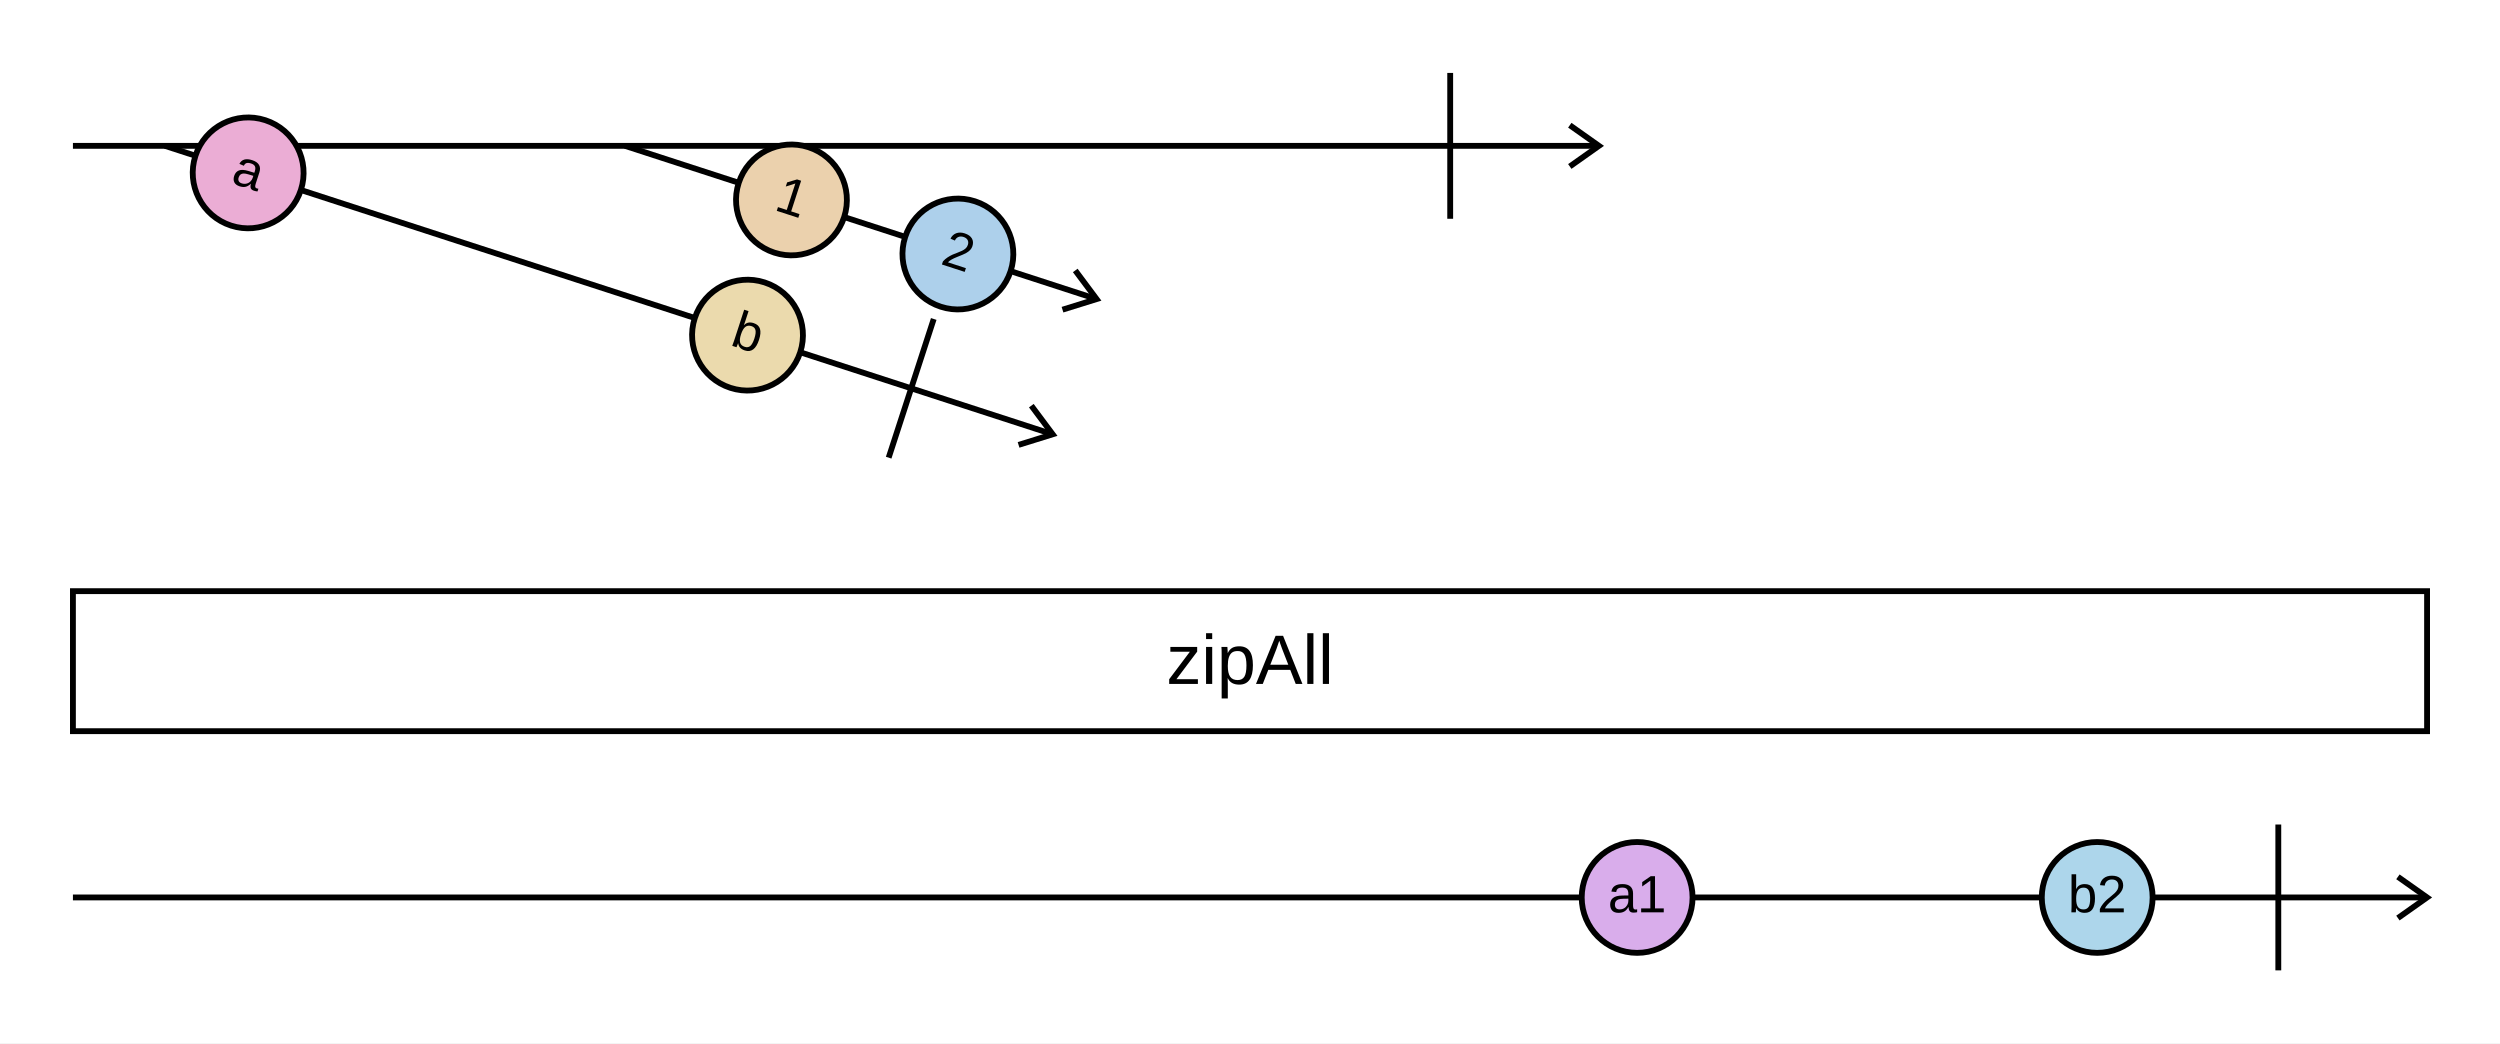
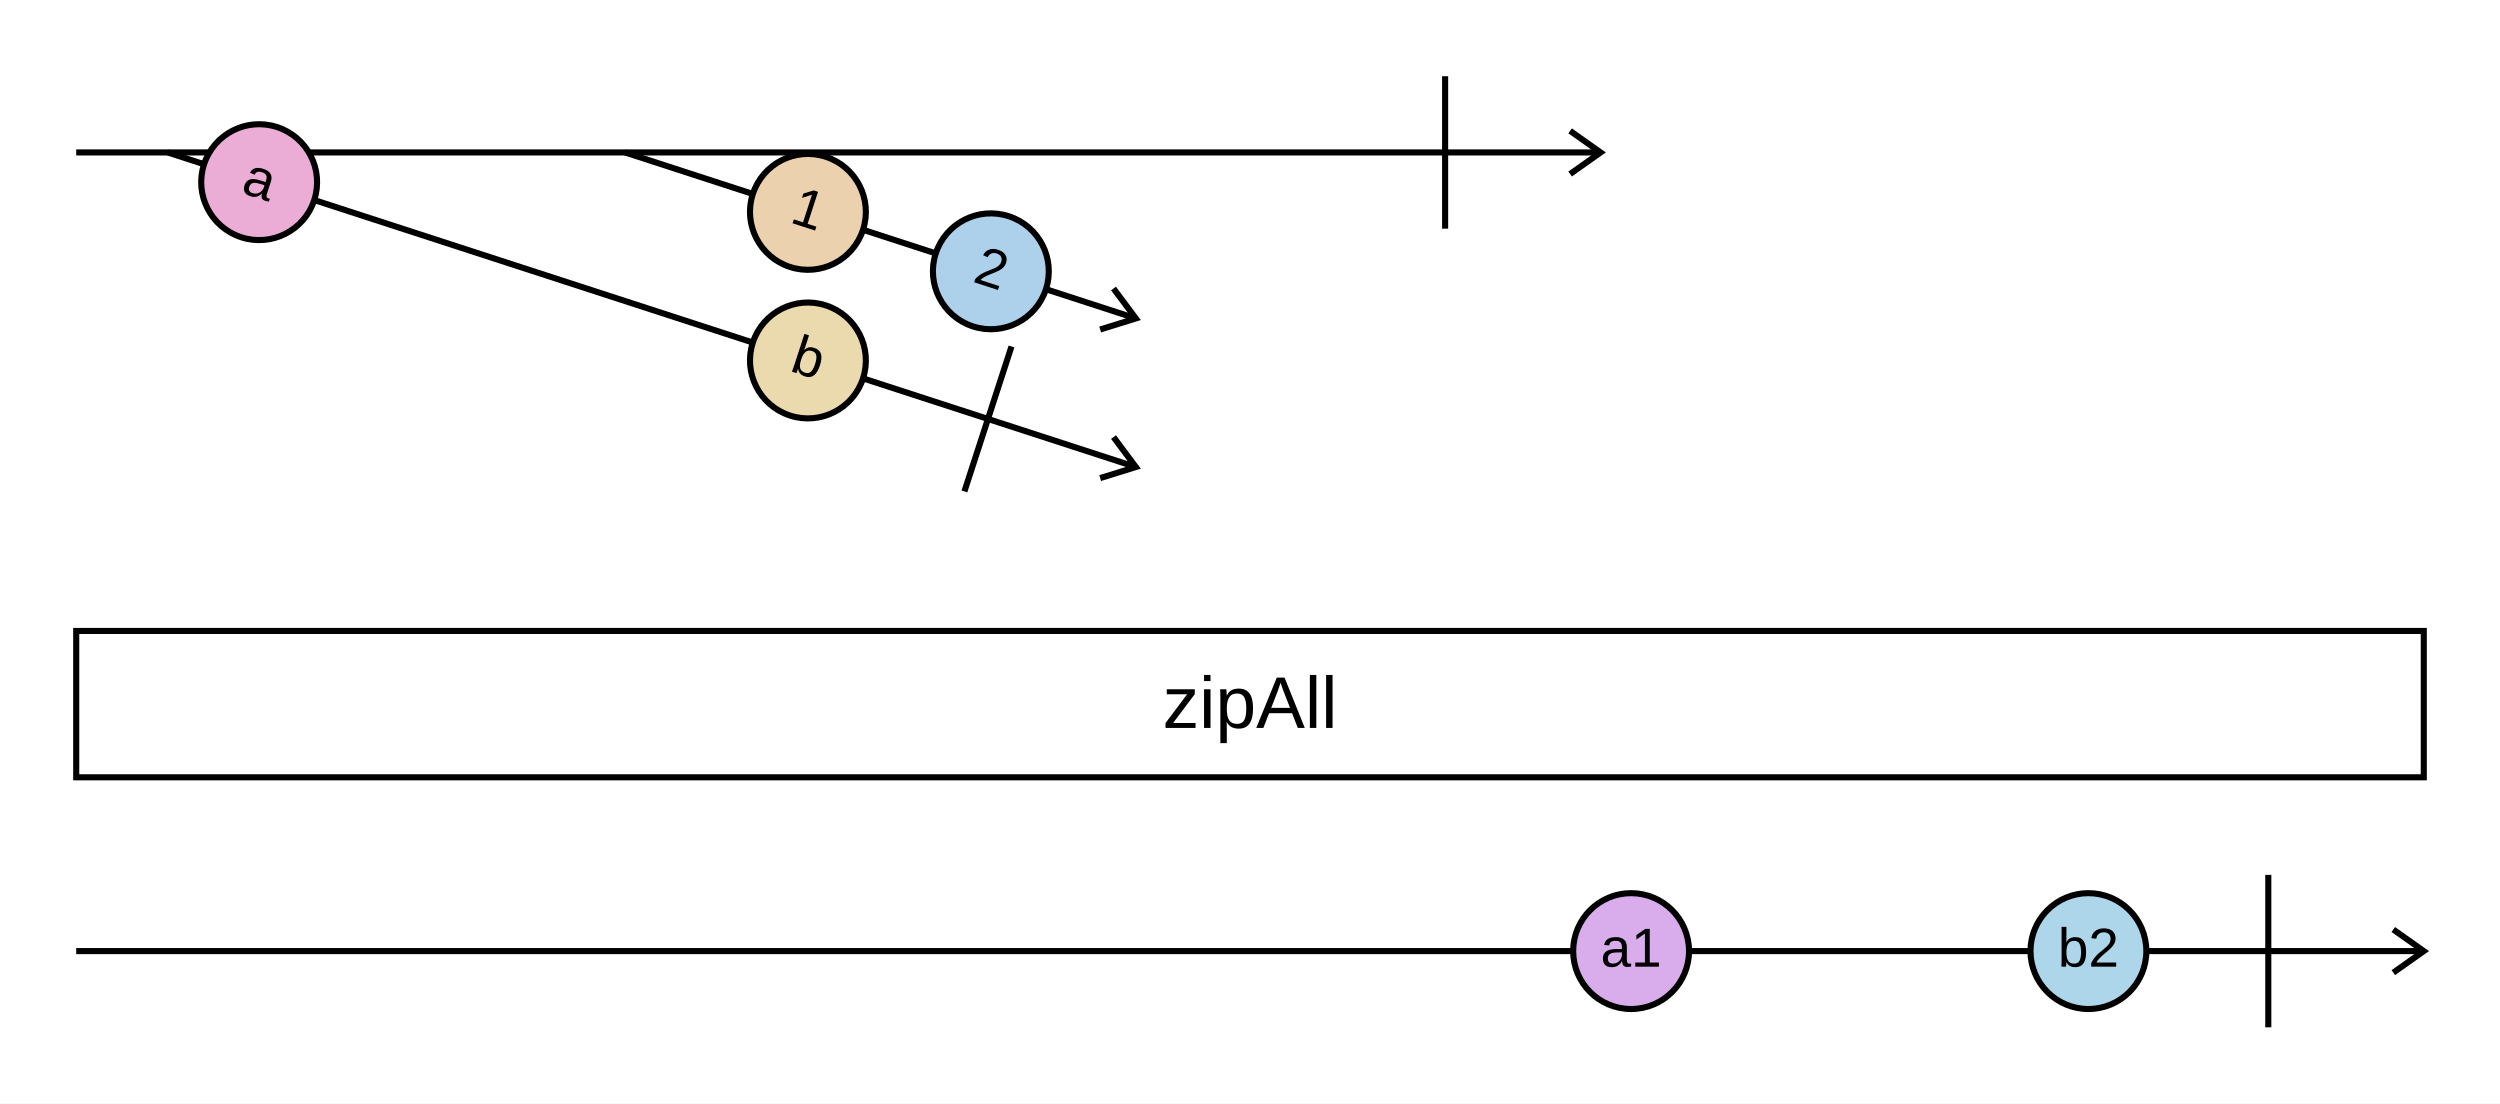
- <svg xmlns="http://www.w3.org/2000/svg" viewBox="0 0 857.053 357.662" width="857.053" height="357.662">
-   <rect x="0" y="0" fill="white" width="857.053" height="357.662" />
+ <svg xmlns="http://www.w3.org/2000/svg" viewBox="0 0 820 361.956" width="820" height="361.956">
+   <rect x="0" y="0" fill="white" width="820" height="361.956" />
  <g transform="translate(25 25)">
    <g transform="translate(0 0)">
      <g>
-         <line x1="0" y1="25" x2="523.158" y2="25" stroke="black" stroke-width="2" />
-         <polyline points="513.158,17.929 523.158,25 513.158,32.071" stroke="black" stroke-width="2" fill="none" />
+         <line x1="0" y1="25" x2="500" y2="25" stroke="black" stroke-width="2" />
+         <polyline points="490,17.929 500,25 490,32.071" stroke="black" stroke-width="2" fill="none" />
      </g>
-       <g transform="translate(472.158 0) translate(0 0)">
+       <g transform="translate(449 0) translate(0 0)">
        <line x1="0" y1="0" x2="0" y2="50" stroke="black" stroke-width="2" />
      </g>
-       <g transform="rotate(18 189.2632 25) translate(189.2632 0) translate(0 0)">
+       <g transform="rotate(18 180 25) translate(180 0) translate(0 0)">
        <g>
-           <line x1="0" y1="25" x2="170" y2="25" stroke="black" stroke-width="2" />
-           <polyline points="160,17.929 170,25 160,32.071" stroke="black" stroke-width="2" fill="none" />
+           <line x1="0" y1="25" x2="176.175" y2="25" stroke="black" stroke-width="2" />
+           <polyline points="166.175,17.929 176.175,25 166.175,32.071" stroke="black" stroke-width="2" fill="none" />
        </g>
-         <g transform="translate(100 0) translate(0 0)">
+         <g transform="translate(106.1755 0) translate(0 0)">
          <ellipse cx="20" cy="25" rx="19" ry="19" fill="hsl(205.615, 60%, 80%)" stroke="black" stroke-width="2" />
          <text x="20" y="25" fill="black" font-family="Arial, Helvetica, sans-serif" font-size="18px" font-weight="normal" font-style="normal" dominant-baseline="middle" text-anchor="middle">2</text>
        </g>
-         <g transform="translate(40 0) translate(0 0)">
+         <g transform="translate(43.08773 0) translate(0 0)">
          <ellipse cx="20" cy="25" rx="19" ry="19" fill="hsl(35.392, 60%, 80%)" stroke="black" stroke-width="2" />
          <text x="20" y="25" fill="black" font-family="Arial, Helvetica, sans-serif" font-size="18px" font-weight="normal" font-style="normal" dominant-baseline="middle" text-anchor="middle">1</text>
        </g>
      </g>
-       <g transform="rotate(18 31.54387 25) translate(31.54387 0) translate(0 0)">
+       <g transform="rotate(18 30 25) translate(30 0) translate(0 0)">
        <g>
-           <line x1="0" y1="25" x2="320" y2="25" stroke="black" stroke-width="2" />
-           <polyline points="310,17.929 320,25 310,32.071" stroke="black" stroke-width="2" fill="none" />
+           <line x1="0" y1="25" x2="333.895" y2="25" stroke="black" stroke-width="2" />
+           <polyline points="323.895,17.929 333.895,25 323.895,32.071" stroke="black" stroke-width="2" fill="none" />
        </g>
-         <g transform="translate(269 0) translate(0 0)">
+         <g transform="translate(282.8948 0) translate(0 0)">
          <line x1="0" y1="0" x2="0" y2="50" stroke="black" stroke-width="2" />
        </g>
-         <g transform="translate(190 0) translate(0 0)">
+         <g transform="translate(200.8071 0) translate(0 0)">
          <ellipse cx="20" cy="25" rx="19" ry="19" fill="hsl(44.11, 60%, 80%)" stroke="black" stroke-width="2" />
          <text x="20" y="25" fill="black" font-family="Arial, Helvetica, sans-serif" font-size="18px" font-weight="normal" font-style="normal" dominant-baseline="middle" text-anchor="middle">b</text>
        </g>
-         <g transform="translate(10 0) translate(0 0)">
+         <g transform="translate(11.54387 0) translate(0 0)">
          <ellipse cx="20" cy="25" rx="19" ry="19" fill="hsl(320.927, 60%, 80%)" stroke="black" stroke-width="2" />
          <text x="20" y="25" fill="black" font-family="Arial, Helvetica, sans-serif" font-size="18px" font-weight="normal" font-style="normal" dominant-baseline="middle" text-anchor="middle">a</text>
        </g>
      </g>
    </g>
-     <g transform="translate(0 167.6619)">
-       <rect x="0" y="10" width="807.053" height="48" fill="white" stroke="black" stroke-width="2" rx="0" />
-       <text x="403.526" y="35px" fill="black" font-family="Arial, Helvetica, sans-serif" font-size="24px" font-weight="normal" font-style="normal" dominant-baseline="middle" text-anchor="middle" width="807.053">zipAll</text>
+     <g transform="translate(0 171.9556)">
+       <rect x="0" y="10" width="770" height="48" fill="white" stroke="black" stroke-width="2" rx="0" />
+       <text x="385" y="35px" fill="black" font-family="Arial, Helvetica, sans-serif" font-size="24px" font-weight="normal" font-style="normal" dominant-baseline="middle" text-anchor="middle" width="770">zipAll</text>
    </g>
-     <g transform="translate(0 257.6619)">
+     <g transform="translate(0 261.9556)">
      <g>
-         <line x1="0" y1="25" x2="807.053" y2="25" stroke="black" stroke-width="2" />
-         <polyline points="797.053,17.929 807.053,25 797.053,32.071" stroke="black" stroke-width="2" fill="none" />
+         <line x1="0" y1="25" x2="770" y2="25" stroke="black" stroke-width="2" />
+         <polyline points="760,17.929 770,25 760,32.071" stroke="black" stroke-width="2" fill="none" />
      </g>
-       <g transform="translate(756.0528 0) translate(0 0)">
+       <g transform="translate(719 0) translate(0 0)">
        <line x1="0" y1="0" x2="0" y2="50" stroke="black" stroke-width="2" />
      </g>
-       <g transform="translate(673.9651 0) translate(0 0)">
+       <g transform="translate(640 0) translate(0 0)">
        <ellipse cx="20" cy="25" rx="19" ry="19" fill="hsl(200.566, 60%, 80%)" stroke="black" stroke-width="2" />
        <text x="20" y="25" fill="black" font-family="Arial, Helvetica, sans-serif" font-size="18px" font-weight="normal" font-style="normal" dominant-baseline="middle" text-anchor="middle">b2</text>
      </g>
-       <g transform="translate(516.2457 0) translate(0 0)">
+       <g transform="translate(490 0) translate(0 0)">
        <ellipse cx="20" cy="25" rx="19" ry="19" fill="hsl(282.805, 60%, 80%)" stroke="black" stroke-width="2" />
        <text x="20" y="25" fill="black" font-family="Arial, Helvetica, sans-serif" font-size="18px" font-weight="normal" font-style="normal" dominant-baseline="middle" text-anchor="middle">a1</text>
      </g>
    </g>
  </g>
</svg>
